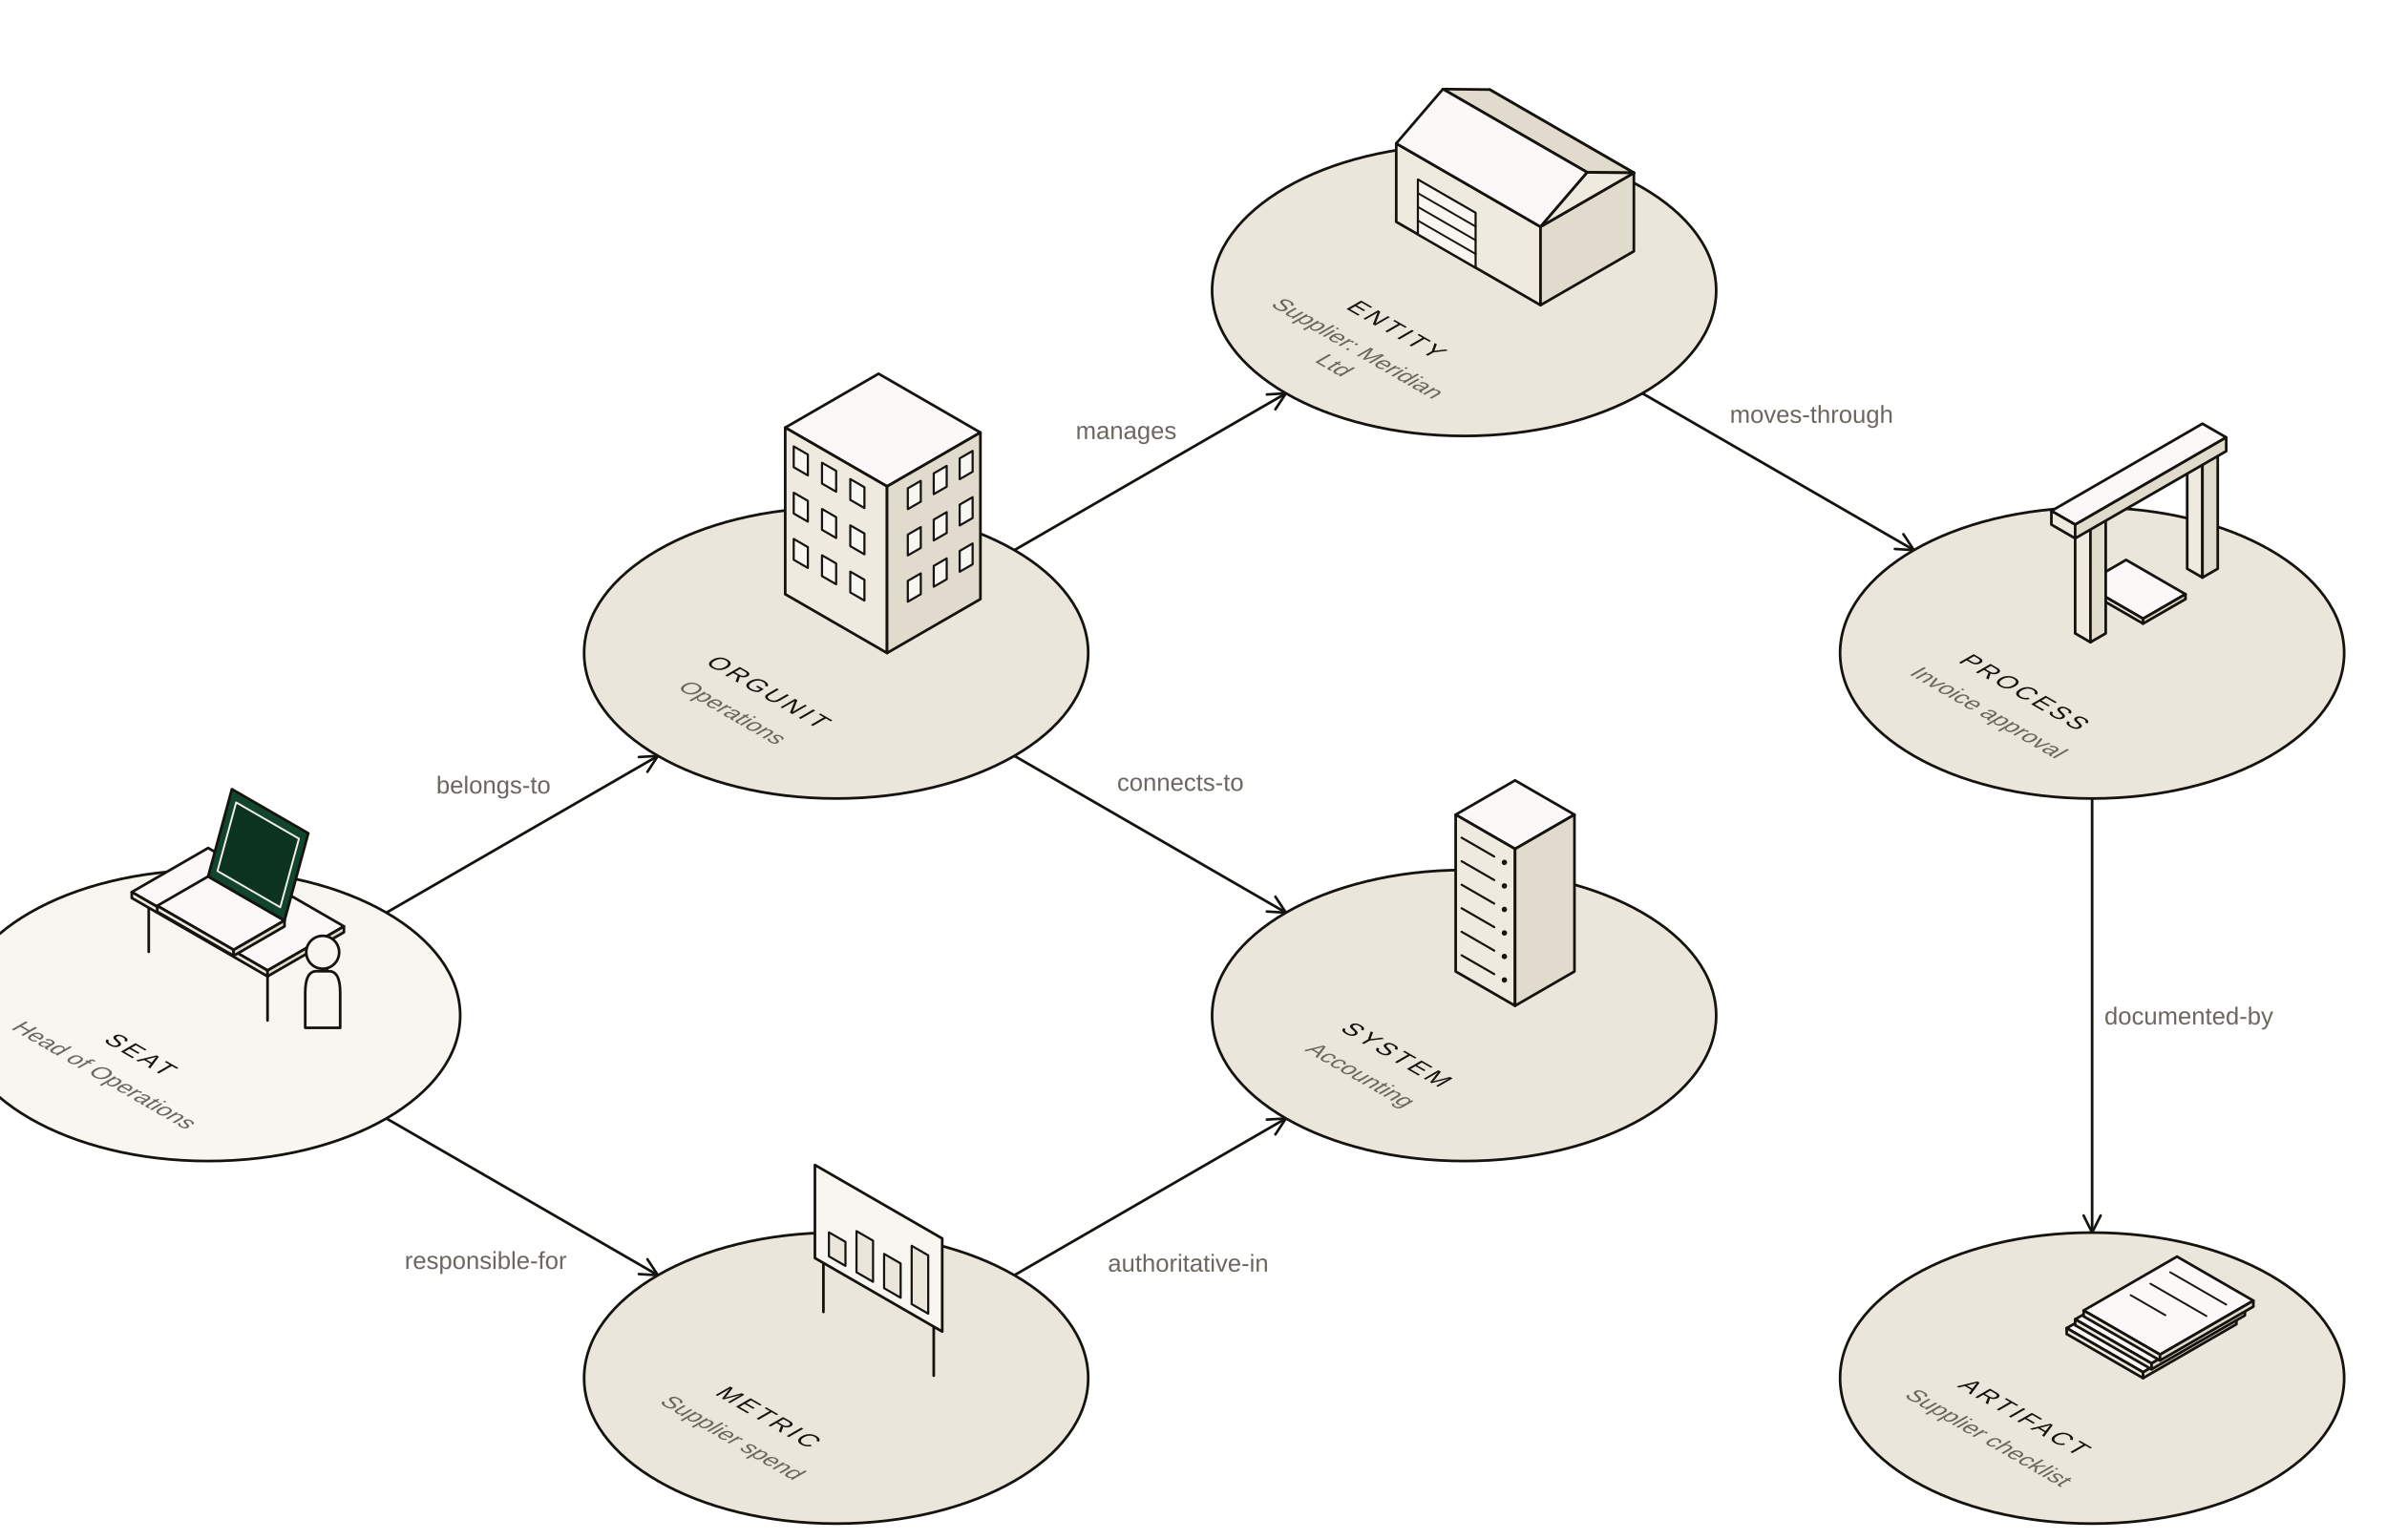
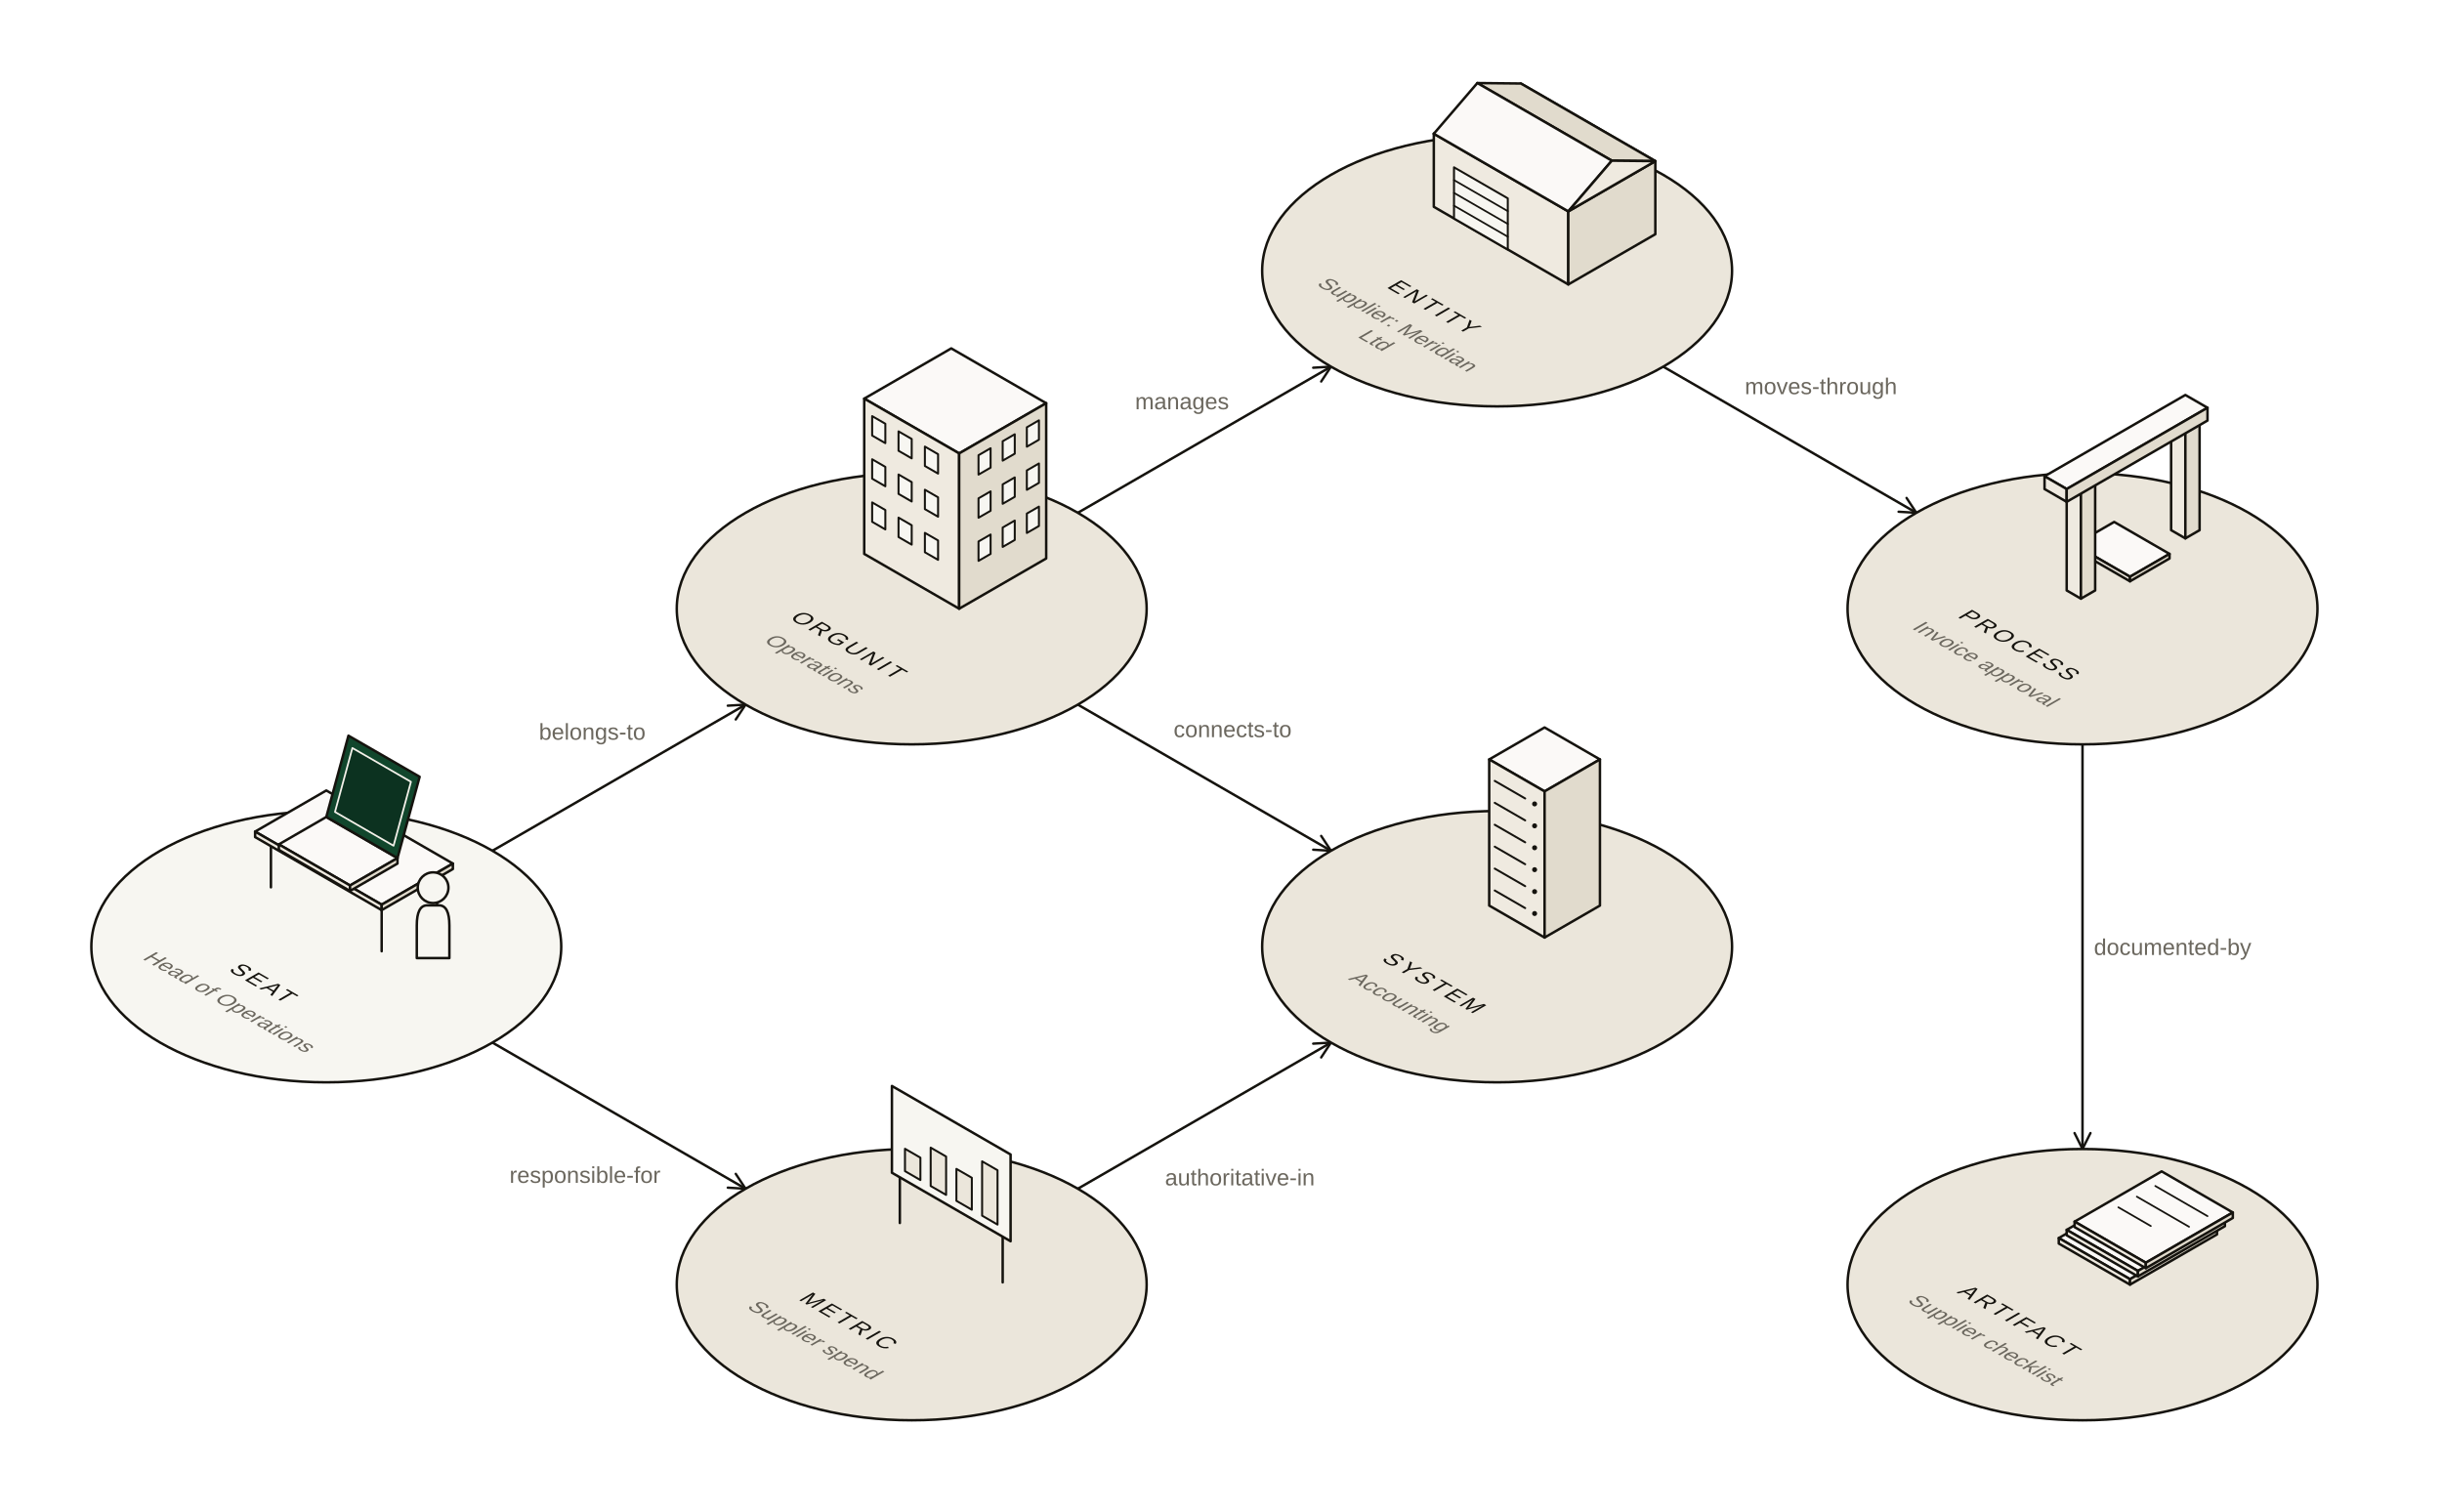
- <svg xmlns="http://www.w3.org/2000/svg" viewBox="-93.46 -456.02 1071.79 691.37" width="100%" role="img" aria-labelledby="company-ontology-t company-ontology-d" style="display:block;height:auto;max-width:100%" stroke-linejoin="round" stroke-linecap="round">
+ <svg xmlns="http://www.w3.org/2000/svg" viewBox="-157.17 -456.02 1176.26 728.16" width="100%" role="img" aria-labelledby="company-ontology-t company-ontology-d" style="display:block;height:auto;max-width:100%" stroke-linejoin="round" stroke-linecap="round">
  <defs>
    <marker id="arrow" viewBox="0 0 10 10" refX="9" refY="5" markerWidth="8" markerHeight="8" orient="auto-start-reverse">
      <path d="M1,1 L9,5 L1,9" fill="none" stroke="#15130e" stroke-width="1.2" stroke-linejoin="round" />
    </marker>
    <marker id="arrow-accent" viewBox="0 0 10 10" refX="9" refY="5" markerWidth="8" markerHeight="8" orient="auto-start-reverse">
      <path d="M1,1 L9,5 L1,9" fill="none" stroke="#11462c" stroke-width="1.3" stroke-linejoin="round" />
    </marker>
  </defs>
  <line x1="80.02" y1="-46.2" x2="201.96" y2="-116.6" stroke="#15130e" stroke-width="1.2" marker-end="url(#arrow)" />
  <line x1="80.02" y1="46.2" x2="201.96" y2="116.6" stroke="#15130e" stroke-width="1.2" marker-end="url(#arrow)" />
  <line x1="362" y1="116.6" x2="483.94" y2="46.2" stroke="#15130e" stroke-width="1.2" marker-end="url(#arrow)" />
  <line x1="362" y1="-116.6" x2="483.94" y2="-46.2" stroke="#15130e" stroke-width="1.2" marker-end="url(#arrow)" />
  <line x1="362" y1="-209" x2="483.94" y2="-279.4" stroke="#15130e" stroke-width="1.2" marker-end="url(#arrow)" />
  <line x1="643.98" y1="-279.4" x2="765.91" y2="-209" stroke="#15130e" stroke-width="1.2" marker-end="url(#arrow)" />
  <line x1="845.93" y1="-97.46" x2="845.93" y2="97.46" stroke="#15130e" stroke-width="1.2" marker-end="url(#arrow)" />
  <ellipse cx="563.96" cy="-325.6" rx="113.17" ry="65.34" fill="#ebe6db" stroke="#15130e" stroke-width="1.2" />
  <ellipse cx="281.98" cy="-162.8" rx="113.17" ry="65.34" fill="#ebe6db" stroke="#15130e" stroke-width="1.2" />
  <ellipse cx="845.93" cy="-162.8" rx="113.17" ry="65.34" fill="#ebe6db" stroke="#15130e" stroke-width="1.2" />
  <polygon points="575.39,-415.8 640.17,-378.4 598.25,-354.2 533.47,-391.6" fill="#fbf9f7" stroke="#15130e" stroke-width="1.2" />
  <polygon points="533.47,-391.6 598.25,-354.2 598.25,-319 533.47,-356.4" fill="#efeae0" stroke="#15130e" stroke-width="1.2" />
  <polygon points="640.17,-378.4 598.25,-354.2 598.25,-319 640.17,-343.2" fill="#e1dbcd" stroke="#15130e" stroke-width="1.2" />
  <polygon points="575.39,-415.8 554.43,-416.02 619.21,-378.62 640.17,-378.4" fill="#e1dbcd" stroke="#15130e" stroke-width="1.2" />
  <polygon points="554.43,-416.02 533.47,-391.6 598.25,-354.2 619.21,-378.62" fill="#fbf9f7" stroke="#15130e" stroke-width="1.2" />
  <polygon points="640.17,-378.4 619.21,-378.62 598.25,-354.2" fill="#efeae0" stroke="#15130e" stroke-width="1.2" />
  <polygon points="543.19,-350.79 569.1,-335.83 569.1,-360.47 543.19,-375.43" fill="#f7f6f1" stroke="#15130e" stroke-width="0.96" />
  <line x1="543.19" y1="-356.95" x2="569.1" y2="-341.99" stroke="#15130e" stroke-width="0.84" />
  <line x1="543.19" y1="-363.11" x2="569.1" y2="-348.15" stroke="#15130e" stroke-width="0.84" />
  <line x1="543.19" y1="-369.27" x2="569.1" y2="-354.31" stroke="#15130e" stroke-width="0.84" />
  <ellipse cx="0" cy="0" rx="113.17" ry="65.34" fill="#f7f6f1" stroke="#15130e" stroke-width="1.2" />
  <ellipse cx="563.96" cy="0" rx="113.17" ry="65.34" fill="#ebe6db" stroke="#15130e" stroke-width="1.2" />
  <polygon points="861.18,-204.6 887.85,-189.2 868.8,-178.2 842.12,-193.6" fill="#fbf9f7" stroke="#15130e" stroke-width="1.2" />
  <polygon points="842.12,-193.6 868.8,-178.2 868.8,-176 842.12,-191.4" fill="#efeae0" stroke="#15130e" stroke-width="1.2" />
  <polygon points="887.85,-189.2 868.8,-178.2 868.8,-176 887.85,-187" fill="#e1dbcd" stroke="#15130e" stroke-width="1.2" />
  <polygon points="301.03,-288.2 346.76,-261.8 304.84,-237.6 259.11,-264" fill="#fbf9f7" stroke="#15130e" stroke-width="1.2" />
  <polygon points="259.11,-264 304.84,-237.6 304.84,-162.8 259.11,-189.2" fill="#efeae0" stroke="#15130e" stroke-width="1.2" />
  <polygon points="346.76,-261.8 304.84,-237.6 304.84,-162.8 346.76,-187" fill="#e1dbcd" stroke="#15130e" stroke-width="1.2" />
  <polygon points="262.93,-246.22 269.28,-242.55 269.28,-251.9 262.93,-255.57" fill="#f7f6f1" stroke="#15130e" stroke-width="0.96" />
  <polygon points="275.63,-238.88 281.98,-235.22 281.98,-244.57 275.63,-248.23" fill="#f7f6f1" stroke="#15130e" stroke-width="0.96" />
  <polygon points="288.33,-231.55 294.68,-227.88 294.68,-237.23 288.33,-240.9" fill="#f7f6f1" stroke="#15130e" stroke-width="0.96" />
  <polygon points="343.26,-244.2 337.44,-240.84 337.44,-250.19 343.26,-253.55" fill="#f7f6f1" stroke="#15130e" stroke-width="0.96" />
  <polygon points="331.62,-237.48 325.8,-234.12 325.8,-243.47 331.62,-246.83" fill="#f7f6f1" stroke="#15130e" stroke-width="0.96" />
  <polygon points="319.98,-230.76 314.16,-227.39 314.16,-236.74 319.98,-240.11" fill="#f7f6f1" stroke="#15130e" stroke-width="0.96" />
  <polygon points="262.93,-225.44 269.28,-221.77 269.28,-231.12 262.93,-234.79" fill="#f7f6f1" stroke="#15130e" stroke-width="0.96" />
  <polygon points="275.63,-218.11 281.98,-214.44 281.98,-223.79 275.63,-227.46" fill="#f7f6f1" stroke="#15130e" stroke-width="0.96" />
  <polygon points="288.33,-210.77 294.68,-207.11 294.68,-216.46 288.33,-220.12" fill="#f7f6f1" stroke="#15130e" stroke-width="0.96" />
  <polygon points="343.26,-223.42 337.44,-220.06 337.44,-229.41 343.26,-232.77" fill="#f7f6f1" stroke="#15130e" stroke-width="0.96" />
  <polygon points="331.62,-216.7 325.8,-213.34 325.8,-222.69 331.62,-226.05" fill="#f7f6f1" stroke="#15130e" stroke-width="0.96" />
  <polygon points="319.98,-209.98 314.16,-206.62 314.16,-215.97 319.98,-219.33" fill="#f7f6f1" stroke="#15130e" stroke-width="0.96" />
  <polygon points="262.93,-204.66 269.28,-200.99 269.28,-210.34 262.93,-214.01" fill="#f7f6f1" stroke="#15130e" stroke-width="0.96" />
  <polygon points="275.63,-197.33 281.98,-193.66 281.98,-203.01 275.63,-206.68" fill="#f7f6f1" stroke="#15130e" stroke-width="0.96" />
  <polygon points="288.33,-189.99 294.68,-186.33 294.68,-195.68 288.33,-199.34" fill="#f7f6f1" stroke="#15130e" stroke-width="0.96" />
  <polygon points="343.26,-202.64 337.44,-199.28 337.44,-208.63 343.26,-211.99" fill="#f7f6f1" stroke="#15130e" stroke-width="0.96" />
  <polygon points="331.62,-195.92 325.8,-192.56 325.8,-201.91 331.62,-205.27" fill="#f7f6f1" stroke="#15130e" stroke-width="0.96" />
  <polygon points="319.98,-189.2 314.16,-185.84 314.16,-195.19 319.98,-198.55" fill="#f7f6f1" stroke="#15130e" stroke-width="0.96" />
  <polygon points="895.47,-257.4 902.33,-253.44 895.47,-249.48 888.61,-253.44" fill="#fbf9f7" stroke="#15130e" stroke-width="1.2" />
  <polygon points="888.61,-253.44 895.47,-249.48 895.47,-196.68 888.61,-200.64" fill="#efeae0" stroke="#15130e" stroke-width="1.2" />
  <polygon points="902.33,-253.44 895.47,-249.48 895.47,-196.68 902.33,-200.64" fill="#e1dbcd" stroke="#15130e" stroke-width="1.2" />
  <polygon points="845.17,-228.36 852.03,-224.4 845.17,-220.44 838.31,-224.4" fill="#fbf9f7" stroke="#15130e" stroke-width="1.2" />
  <polygon points="838.31,-224.4 845.17,-220.44 845.17,-167.64 838.31,-171.6" fill="#efeae0" stroke="#15130e" stroke-width="1.2" />
  <polygon points="852.03,-224.4 845.17,-220.44 845.17,-167.64 852.03,-171.6" fill="#e1dbcd" stroke="#15130e" stroke-width="1.2" />
  <polygon points="895.47,-265.76 906.14,-259.6 838.31,-220.44 827.64,-226.6" fill="#fbf9f7" stroke="#15130e" stroke-width="1.2" />
  <polygon points="827.64,-226.6 838.31,-220.44 838.31,-214.28 827.64,-220.44" fill="#efeae0" stroke="#15130e" stroke-width="1.2" />
  <polygon points="906.14,-259.6 838.31,-220.44 838.31,-214.28 906.14,-253.44" fill="#e1dbcd" stroke="#15130e" stroke-width="1.2" />
  <ellipse cx="281.98" cy="162.8" rx="113.17" ry="65.34" fill="#ebe6db" stroke="#15130e" stroke-width="1.2" />
  <ellipse cx="845.93" cy="162.8" rx="113.17" ry="65.34" fill="#ebe6db" stroke="#15130e" stroke-width="1.2" />
  <polygon points="586.82,-105.6 613.49,-90.2 586.82,-74.8 560.15,-90.2" fill="#fbf9f7" stroke="#15130e" stroke-width="1.2" />
  <polygon points="560.15,-90.2 586.82,-74.8 586.82,-4.4 560.15,-19.8" fill="#efeae0" stroke="#15130e" stroke-width="1.2" />
  <polygon points="613.49,-90.2 586.82,-74.8 586.82,-4.4 613.49,-19.8" fill="#e1dbcd" stroke="#15130e" stroke-width="1.2" />
  <line x1="562.81" y1="-27.06" x2="577.48" y2="-18.59" stroke="#15130e" stroke-width="0.96" />
  <ellipse cx="582.02" cy="-15.97" rx="1.21" ry="1.21" fill="#15130e" stroke="none" stroke-width="1.2" />
  <line x1="562.81" y1="-37.62" x2="577.48" y2="-29.15" stroke="#15130e" stroke-width="0.96" />
  <ellipse cx="582.02" cy="-26.53" rx="1.21" ry="1.21" fill="#15130e" stroke="none" stroke-width="1.2" />
  <line x1="562.81" y1="-48.18" x2="577.48" y2="-39.71" stroke="#15130e" stroke-width="0.96" />
  <ellipse cx="582.02" cy="-37.09" rx="1.21" ry="1.21" fill="#15130e" stroke="none" stroke-width="1.2" />
  <line x1="562.81" y1="-58.74" x2="577.48" y2="-50.27" stroke="#15130e" stroke-width="0.96" />
  <ellipse cx="582.02" cy="-47.65" rx="1.21" ry="1.21" fill="#15130e" stroke="none" stroke-width="1.2" />
  <line x1="562.81" y1="-69.3" x2="577.48" y2="-60.83" stroke="#15130e" stroke-width="0.96" />
  <ellipse cx="582.02" cy="-58.21" rx="1.21" ry="1.21" fill="#15130e" stroke="none" stroke-width="1.2" />
  <line x1="562.81" y1="-79.86" x2="577.48" y2="-71.39" stroke="#15130e" stroke-width="0.96" />
  <ellipse cx="582.02" cy="-68.77" rx="1.21" ry="1.21" fill="#15130e" stroke="none" stroke-width="1.2" />
  <line x1="0" y1="-44" x2="0" y2="-68.2" stroke="#15130e" stroke-width="1.2" />
  <line x1="53.35" y1="-13.2" x2="53.35" y2="-37.4" stroke="#15130e" stroke-width="1.2" />
  <line x1="-26.67" y1="-28.6" x2="-26.67" y2="-52.8" stroke="#15130e" stroke-width="1.2" />
  <line x1="26.67" y1="2.2" x2="26.67" y2="-22" stroke="#15130e" stroke-width="1.2" />
  <polygon points="0,-75.24 60.97,-40.04 26.67,-20.24 -34.29,-55.44" fill="#fbf9f7" stroke="#15130e" stroke-width="1.2" />
  <polygon points="-34.29,-55.44 26.67,-20.24 26.67,-17.6 -34.29,-52.8" fill="#efeae0" stroke="#15130e" stroke-width="1.2" />
  <polygon points="60.97,-40.04 26.67,-20.24 26.67,-17.6 60.97,-37.4" fill="#e1dbcd" stroke="#15130e" stroke-width="1.2" />
  <polygon points="0,-62.48 34.29,-42.68 11.43,-29.48 -22.86,-49.28" fill="#fbf9f7" stroke="#15130e" stroke-width="1.2" />
  <polygon points="-22.86,-49.28 11.43,-29.48 11.43,-26.84 -22.86,-46.64" fill="#efeae0" stroke="#15130e" stroke-width="1.2" />
  <polygon points="34.29,-42.68 11.43,-29.48 11.43,-26.84 34.29,-40.04" fill="#e1dbcd" stroke="#15130e" stroke-width="1.2" />
  <polygon points="0,-62.48 34.29,-42.68 44.96,-81.84 10.67,-101.64" fill="#11462c" stroke="#15130e" stroke-width="1.2" />
  <polygon points="4.19,-64.9 32.39,-48.62 40.77,-79.42 12.57,-95.7" fill="#0c3220" stroke="#f4f1ea" stroke-width="0.84" />
  <path d="M43.59,5.5 L43.59,-10.25 Q43.59,-19.91 48.61,-19.91 L54.27,-19.91 Q59.29,-19.91 59.29,-10.25 L59.29,5.5 Z" fill="#f7f6f1" stroke="#15130e" stroke-width="1.2" />
  <ellipse cx="51.44" cy="-28.41" rx="7.39" ry="7.39" fill="#f7f6f1" stroke="#15130e" stroke-width="1.2" />
  <polygon points="876.42,116.16 910.71,135.96 868.8,160.16 834.5,140.36" fill="#fbf9f7" stroke="#15130e" stroke-width="1.2" />
  <polygon points="834.5,140.36 868.8,160.16 868.8,162.8 834.5,143" fill="#efeae0" stroke="#15130e" stroke-width="1.2" />
  <polygon points="910.71,135.96 868.8,160.16 868.8,162.8 910.71,138.6" fill="#e1dbcd" stroke="#15130e" stroke-width="1.2" />
  <polygon points="880.23,112.2 914.52,132 872.61,156.2 838.31,136.4" fill="#fbf9f7" stroke="#15130e" stroke-width="1.2" />
  <polygon points="838.31,136.4 872.61,156.2 872.61,158.84 838.31,139.04" fill="#efeae0" stroke="#15130e" stroke-width="1.2" />
  <polygon points="914.52,132 872.61,156.2 872.61,158.84 914.52,134.64" fill="#e1dbcd" stroke="#15130e" stroke-width="1.2" />
  <polygon points="884.04,108.24 918.33,128.04 876.42,152.24 842.12,132.44" fill="#fbf9f7" stroke="#15130e" stroke-width="1.2" />
  <polygon points="842.12,132.44 876.42,152.24 876.42,154.88 842.12,135.08" fill="#efeae0" stroke="#15130e" stroke-width="1.2" />
  <polygon points="918.33,128.04 876.42,152.24 876.42,154.88 918.33,130.68" fill="#e1dbcd" stroke="#15130e" stroke-width="1.2" />
  <line x1="880.99" y1="115.28" x2="906.14" y2="129.8" stroke="#15130e" stroke-width="0.84" />
  <line x1="872.1" y1="120.41" x2="897.25" y2="134.93" stroke="#15130e" stroke-width="0.84" />
  <line x1="863.21" y1="125.55" x2="878.83" y2="134.57" stroke="#15130e" stroke-width="0.84" />
  <line x1="276.26" y1="133.1" x2="276.26" y2="111.1" stroke="#15130e" stroke-width="1.2" />
  <line x1="325.8" y1="161.7" x2="325.8" y2="139.7" stroke="#15130e" stroke-width="1.2" />
  <polygon points="272.45,108.9 329.61,141.9 329.61,100.1 272.45,67.1" fill="#f7f6f1" stroke="#15130e" stroke-width="1.2" />
  <polygon points="278.74,108.13 286.17,112.42 286.17,101.64 278.74,97.35" fill="#ebe6db" stroke="#15130e" stroke-width="0.96" />
  <polygon points="291.12,115.28 298.55,119.57 298.55,101.09 291.12,96.8" fill="#ebe6db" stroke="#15130e" stroke-width="0.96" />
  <polygon points="303.51,122.43 310.94,126.72 310.94,111.32 303.51,107.03" fill="#ebe6db" stroke="#15130e" stroke-width="0.96" />
  <polygon points="315.89,129.58 323.32,133.87 323.32,107.69 315.89,103.4" fill="#ebe6db" stroke="#15130e" stroke-width="0.96" />
  <text x="0" y="0" transform="matrix(0.8660254,0.5,-0.8660254,0.5,-33.61,19.4)" font-family="Switzer, 'SF Pro Text', 'Helvetica Neue', Arial, sans-serif" font-size="11" font-weight="500" fill="#15130e" text-anchor="middle" letter-spacing="1.4">SEAT</text>
  <text x="0" y="0" transform="matrix(0.8660254,0.5,-0.8660254,0.5,-49.46,28.55)" font-family="Switzer, 'SF Pro Text', 'Helvetica Neue', Arial, sans-serif" font-size="10.5" font-weight="400" fill="#6b675e" text-anchor="middle">Head of Operations</text>
  <text x="0" y="0" transform="matrix(0.8660254,0.5,-0.8660254,0.5,248.37,-143.4)" font-family="Switzer, 'SF Pro Text', 'Helvetica Neue', Arial, sans-serif" font-size="11" font-weight="500" fill="#15130e" text-anchor="middle" letter-spacing="1.4">ORGUNIT</text>
  <text x="0" y="0" transform="matrix(0.8660254,0.5,-0.8660254,0.5,232.52,-134.25)" font-family="Switzer, 'SF Pro Text', 'Helvetica Neue', Arial, sans-serif" font-size="10.5" font-weight="400" fill="#6b675e" text-anchor="middle">Operations</text>
  <text x="0" y="0" transform="matrix(0.8660254,0.5,-0.8660254,0.5,248.37,182.2)" font-family="Switzer, 'SF Pro Text', 'Helvetica Neue', Arial, sans-serif" font-size="11" font-weight="500" fill="#15130e" text-anchor="middle" letter-spacing="1.4">METRIC</text>
  <text x="0" y="0" transform="matrix(0.8660254,0.5,-0.8660254,0.5,232.52,191.35)" font-family="Switzer, 'SF Pro Text', 'Helvetica Neue', Arial, sans-serif" font-size="10.5" font-weight="400" fill="#6b675e" text-anchor="middle">Supplier spend</text>
  <text x="0" y="0" transform="matrix(0.8660254,0.5,-0.8660254,0.5,530.35,19.4)" font-family="Switzer, 'SF Pro Text', 'Helvetica Neue', Arial, sans-serif" font-size="11" font-weight="500" fill="#15130e" text-anchor="middle" letter-spacing="1.4">SYSTEM</text>
  <text x="0" y="0" transform="matrix(0.8660254,0.5,-0.8660254,0.5,514.5,28.55)" font-family="Switzer, 'SF Pro Text', 'Helvetica Neue', Arial, sans-serif" font-size="10.5" font-weight="400" fill="#6b675e" text-anchor="middle">Accounting</text>
  <text x="0" y="0" transform="matrix(0.8660254,0.5,-0.8660254,0.5,530.35,-306.2)" font-family="Switzer, 'SF Pro Text', 'Helvetica Neue', Arial, sans-serif" font-size="11" font-weight="500" fill="#15130e" text-anchor="middle" letter-spacing="1.4">ENTITY</text>
  <text x="0" y="0" transform="matrix(0.8660254,0.5,-0.8660254,0.5,514.5,-297.05)" font-family="Switzer, 'SF Pro Text', 'Helvetica Neue', Arial, sans-serif" font-size="10.5" font-weight="400" fill="#6b675e" text-anchor="middle">
    <tspan x="0" dy="0">Supplier: Meridian</tspan>
    <tspan x="0" dy="13.65">Ltd</tspan>
  </text>
  <text x="0" y="0" transform="matrix(0.8660254,0.5,-0.8660254,0.5,812.32,-143.4)" font-family="Switzer, 'SF Pro Text', 'Helvetica Neue', Arial, sans-serif" font-size="11" font-weight="500" fill="#15130e" text-anchor="middle" letter-spacing="1.4">PROCESS</text>
  <text x="0" y="0" transform="matrix(0.8660254,0.5,-0.8660254,0.5,796.48,-134.25)" font-family="Switzer, 'SF Pro Text', 'Helvetica Neue', Arial, sans-serif" font-size="10.5" font-weight="400" fill="#6b675e" text-anchor="middle">Invoice approval</text>
  <text x="0" y="0" transform="matrix(0.8660254,0.5,-0.8660254,0.5,812.32,182.2)" font-family="Switzer, 'SF Pro Text', 'Helvetica Neue', Arial, sans-serif" font-size="11" font-weight="500" fill="#15130e" text-anchor="middle" letter-spacing="1.4">ARTIFACT</text>
  <text x="0" y="0" transform="matrix(0.8660254,0.5,-0.8660254,0.5,796.48,191.35)" font-family="Switzer, 'SF Pro Text', 'Helvetica Neue', Arial, sans-serif" font-size="10.5" font-weight="400" fill="#6b675e" text-anchor="middle">Supplier checklist</text>
  <text x="128.109" y="-103.711" font-family="Switzer, 'SF Pro Text', 'Helvetica Neue', Arial, sans-serif" font-size="11" font-weight="400" fill="#6b675e" text-anchor="middle" dy="4">belongs-to</text>
  <text x="124.609" y="109.774" font-family="Switzer, 'SF Pro Text', 'Helvetica Neue', Arial, sans-serif" font-size="11" font-weight="400" fill="#6b675e" text-anchor="middle" dy="4">responsible-for</text>
  <text x="440.051" y="110.986" font-family="Switzer, 'SF Pro Text', 'Helvetica Neue', Arial, sans-serif" font-size="11" font-weight="400" fill="#6b675e" text-anchor="middle" dy="4">authoritative-in</text>
  <text x="436.551" y="-104.924" font-family="Switzer, 'SF Pro Text', 'Helvetica Neue', Arial, sans-serif" font-size="11" font-weight="400" fill="#6b675e" text-anchor="middle" dy="4">connects-to</text>
  <text x="412.189" y="-262.874" font-family="Switzer, 'SF Pro Text', 'Helvetica Neue', Arial, sans-serif" font-size="11" font-weight="400" fill="#6b675e" text-anchor="middle" dy="4">manages</text>
  <text x="719.927" y="-270.149" font-family="Switzer, 'SF Pro Text', 'Helvetica Neue', Arial, sans-serif" font-size="11" font-weight="400" fill="#6b675e" text-anchor="middle" dy="4">moves-through</text>
  <text x="889.33" y="0" font-family="Switzer, 'SF Pro Text', 'Helvetica Neue', Arial, sans-serif" font-size="11" font-weight="400" fill="#6b675e" text-anchor="middle" dy="4">documented-by</text>
</svg>
